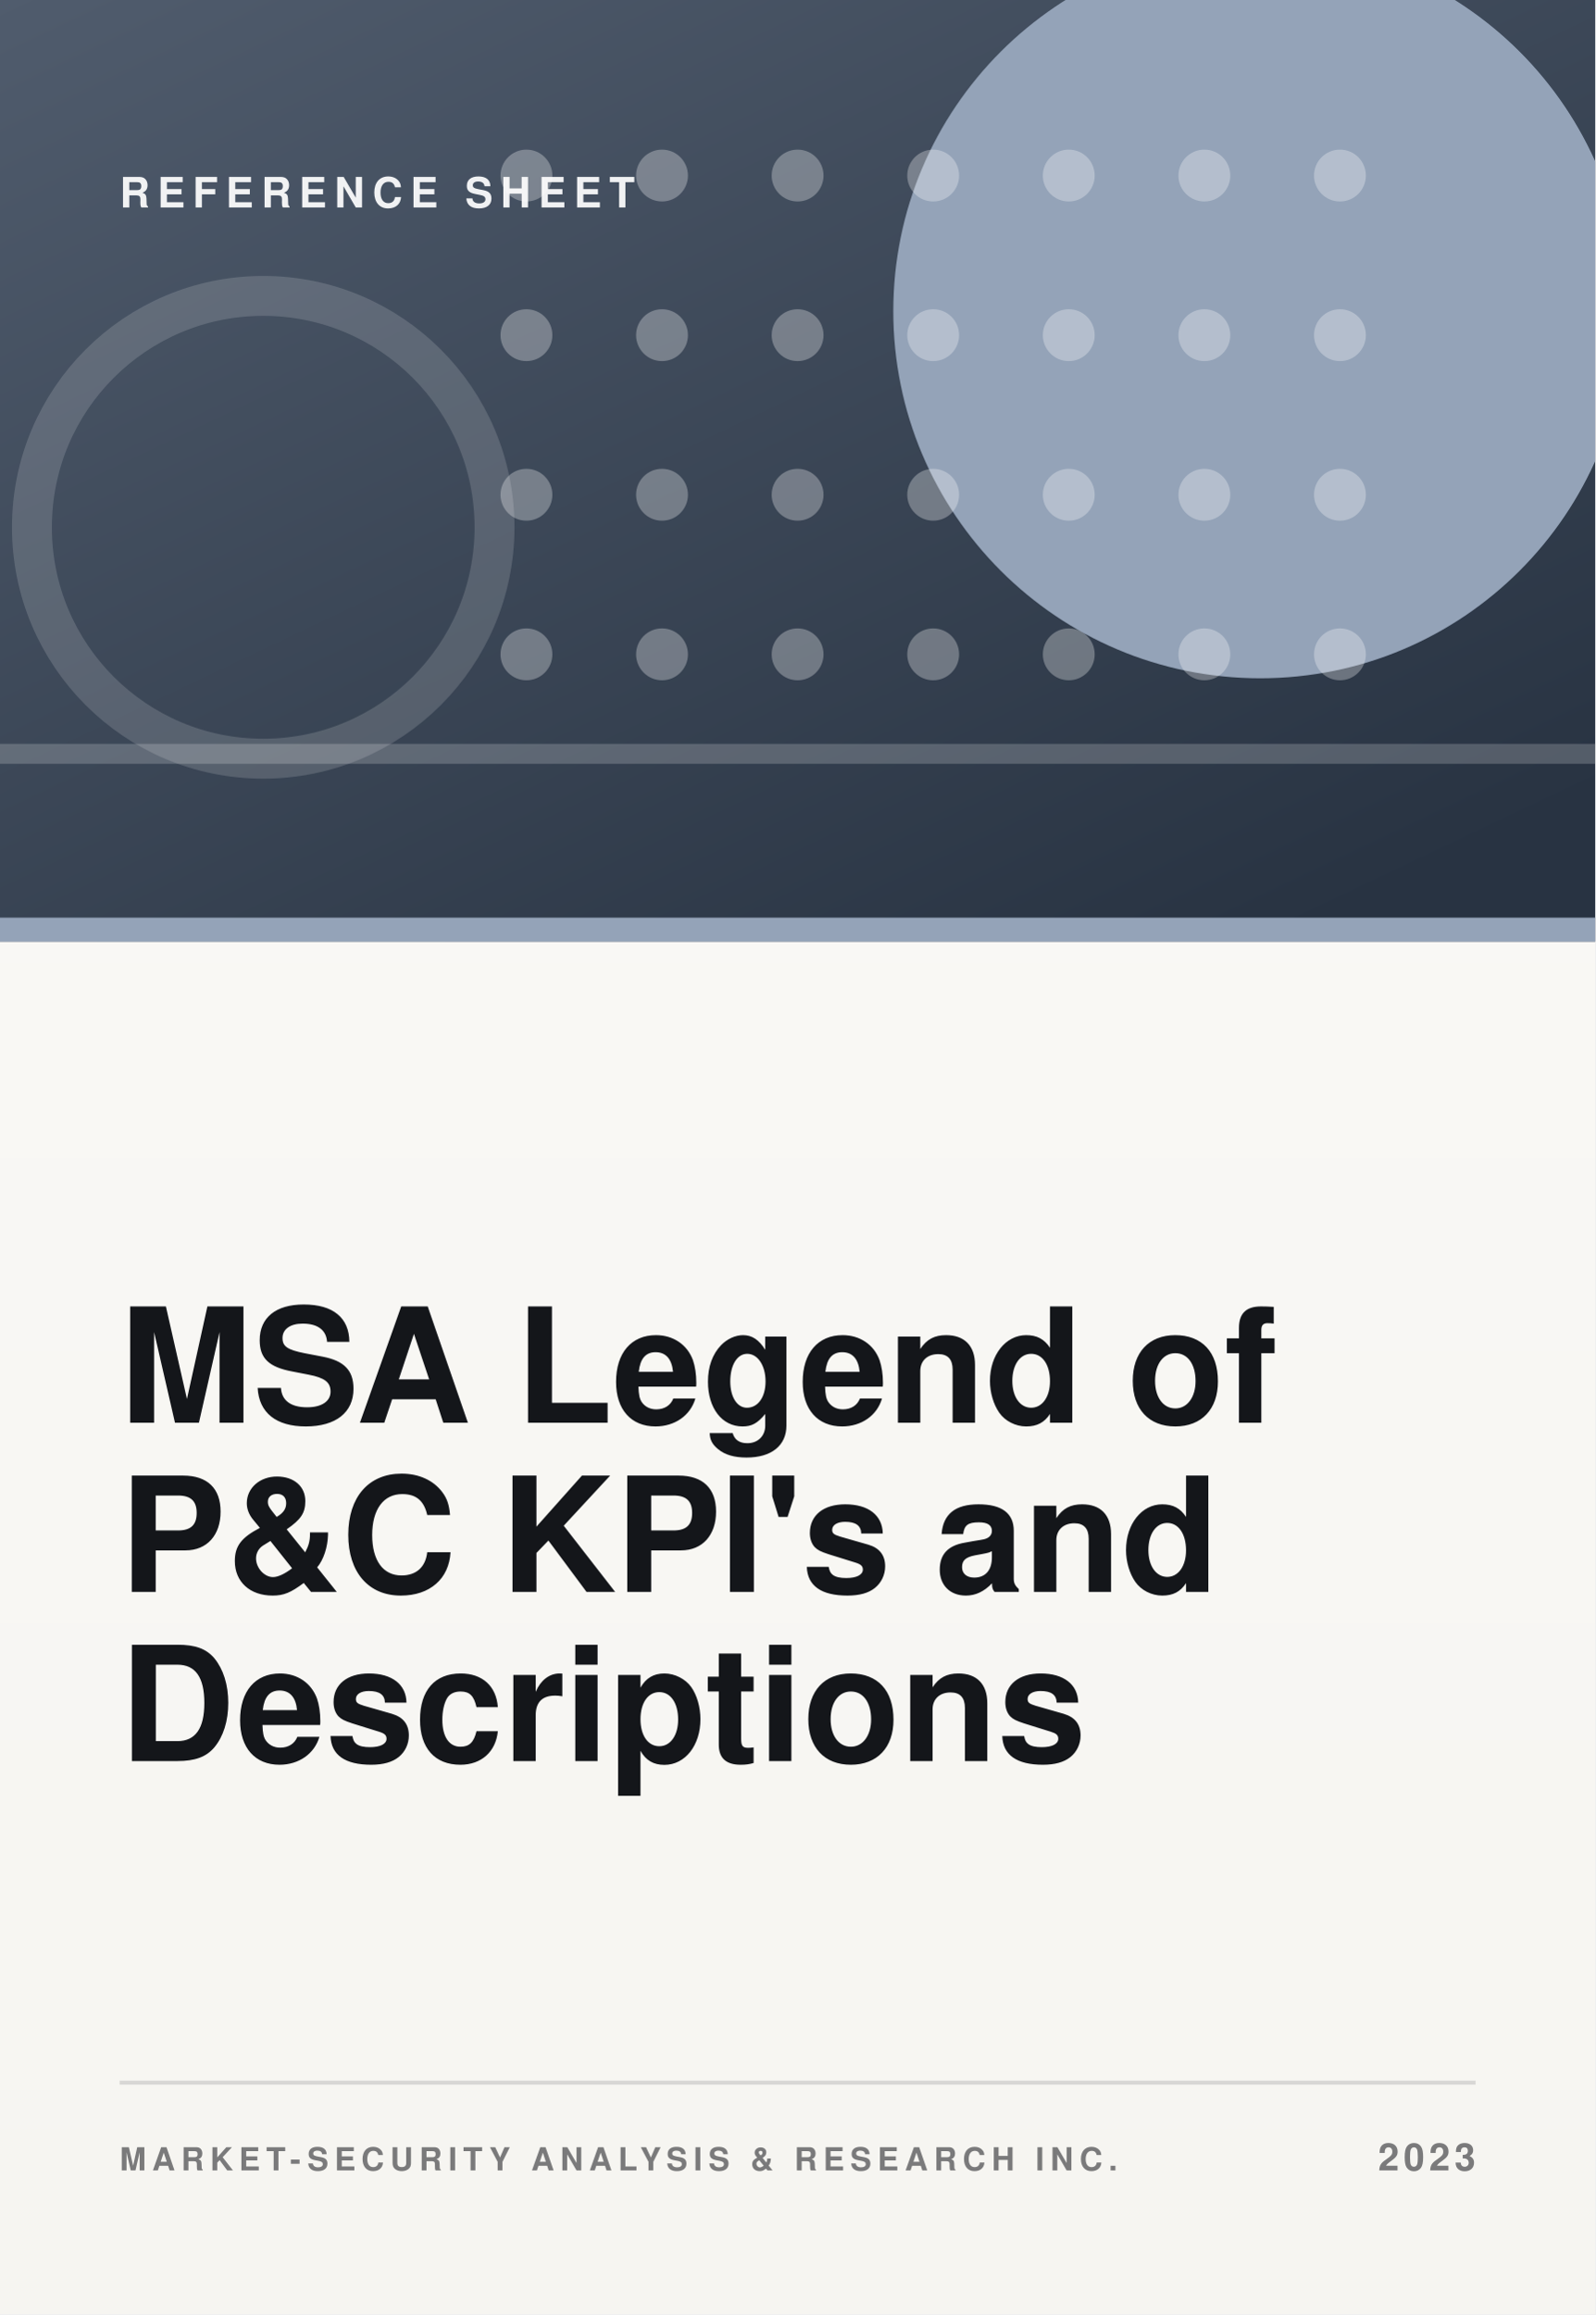
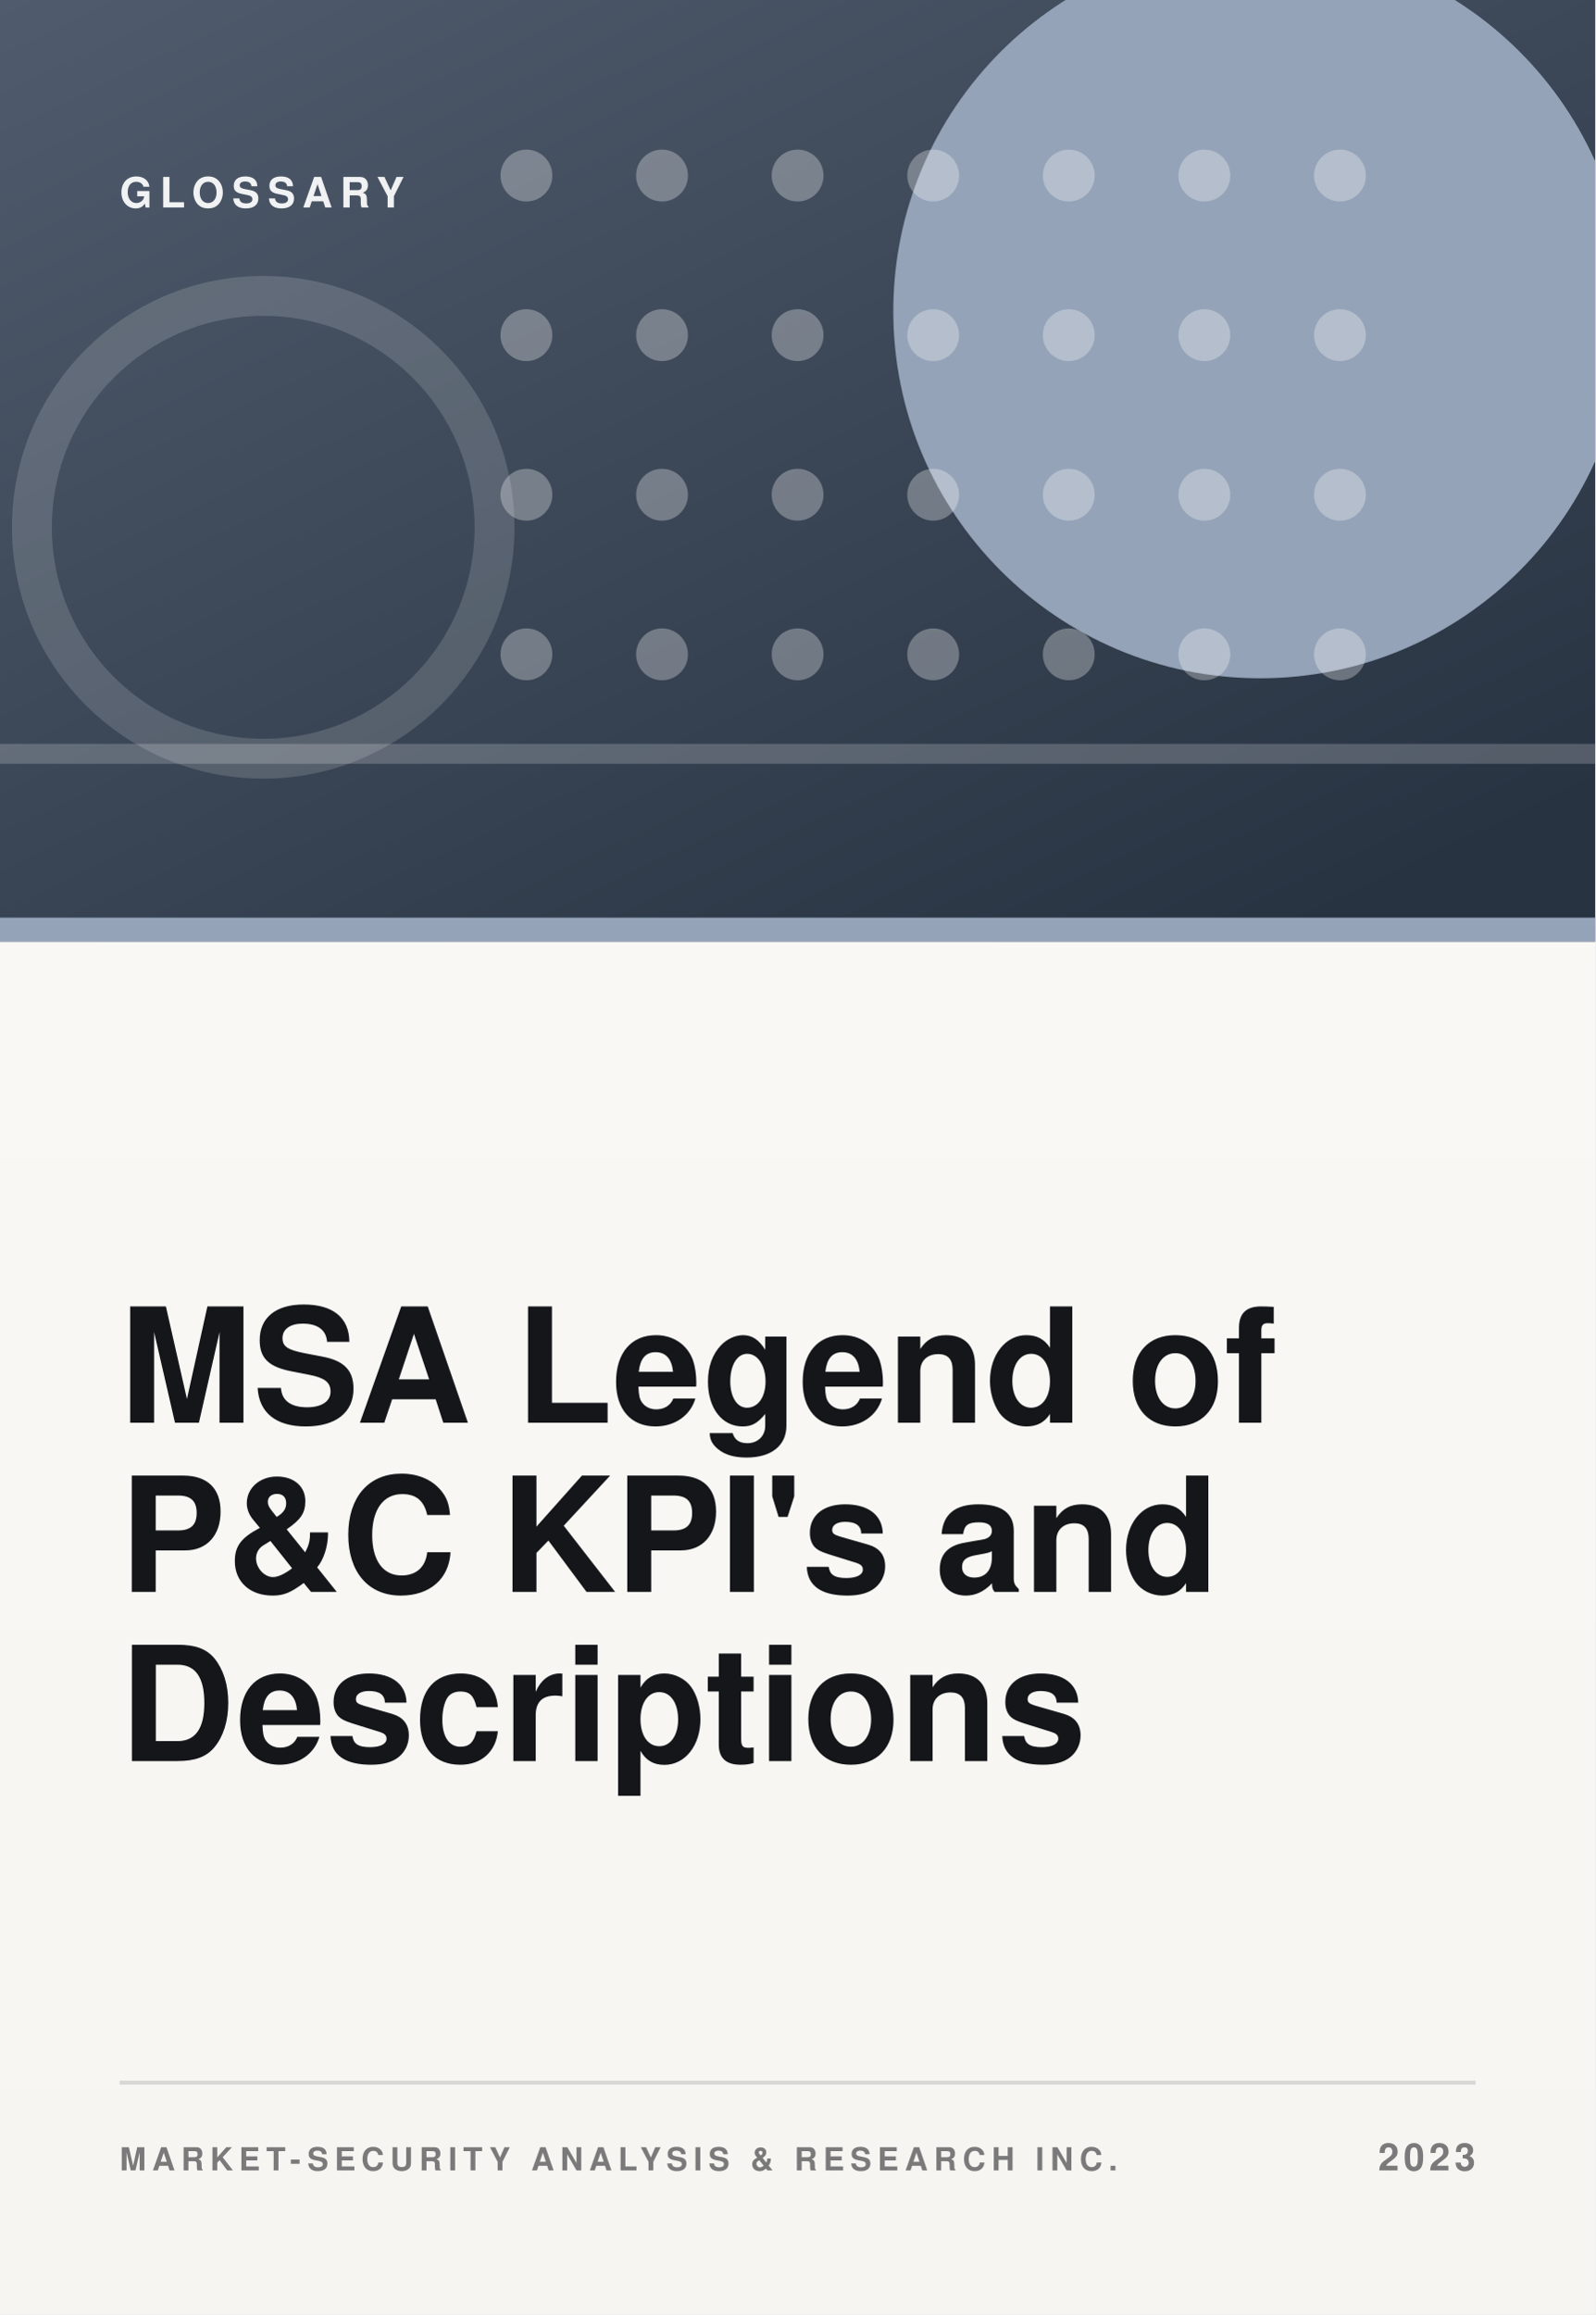
<svg xmlns="http://www.w3.org/2000/svg" viewBox="0 0 400 580" width="400" height="580" role="img" aria-label="Cover of MSA Legend of P&amp;C KPI's and Descriptions — Market-Security Analysis &amp; Research Inc. — 2023">
  <defs>
    <linearGradient id="band-293cc03" x1="0" y1="0" x2="0.8" y2="1">
      <stop offset="0" stop-color="#505c6d" />
      <stop offset="1" stop-color="#283342" />
    </linearGradient>
    <linearGradient id="paper-293cc03" x1="0" y1="0" x2="0" y2="1">
      <stop offset="0" stop-color="#fbfaf7" />
      <stop offset="1" stop-color="#f6f5f1" />
    </linearGradient>
    <clipPath id="crop-293cc03">
      <rect x="0" y="0" width="400" height="236" />
    </clipPath>
  </defs>
  <rect x="0" y="0" width="400" height="580" fill="url(#paper-293cc03)" />
  <g clip-path="url(#crop-293cc03)">
    <rect x="0" y="0" width="400" height="236" fill="url(#band-293cc03)" />
    <circle cx="66" cy="132.16" r="58" fill="none" stroke="#ffffff" stroke-width="10" opacity="0.15" />
    <rect x="0" y="186.44" width="400" height="5" fill="#ffffff" opacity="0.2" />
    <circle cx="316" cy="78" r="92" fill="#94a3b8" />
    <circle cx="132" cy="44" r="6.5" fill="#ffffff" opacity="0.3" />
    <circle cx="166" cy="44" r="6.5" fill="#ffffff" opacity="0.3" />
    <circle cx="200" cy="44" r="6.5" fill="#ffffff" opacity="0.3" />
    <circle cx="234" cy="44" r="6.5" fill="#ffffff" opacity="0.3" />
    <circle cx="268" cy="44" r="6.5" fill="#ffffff" opacity="0.3" />
    <circle cx="302" cy="44" r="6.5" fill="#ffffff" opacity="0.3" />
    <circle cx="336" cy="44" r="6.5" fill="#ffffff" opacity="0.3" />
    <circle cx="132" cy="84" r="6.5" fill="#ffffff" opacity="0.3" />
    <circle cx="166" cy="84" r="6.5" fill="#ffffff" opacity="0.3" />
    <circle cx="200" cy="84" r="6.5" fill="#ffffff" opacity="0.3" />
    <circle cx="234" cy="84" r="6.5" fill="#ffffff" opacity="0.3" />
    <circle cx="268" cy="84" r="6.5" fill="#ffffff" opacity="0.3" />
    <circle cx="302" cy="84" r="6.5" fill="#ffffff" opacity="0.3" />
    <circle cx="336" cy="84" r="6.5" fill="#ffffff" opacity="0.3" />
    <circle cx="132" cy="124" r="6.5" fill="#ffffff" opacity="0.3" />
    <circle cx="166" cy="124" r="6.5" fill="#ffffff" opacity="0.3" />
    <circle cx="200" cy="124" r="6.5" fill="#ffffff" opacity="0.3" />
    <circle cx="234" cy="124" r="6.5" fill="#ffffff" opacity="0.3" />
    <circle cx="268" cy="124" r="6.5" fill="#ffffff" opacity="0.3" />
    <circle cx="302" cy="124" r="6.5" fill="#ffffff" opacity="0.3" />
    <circle cx="336" cy="124" r="6.5" fill="#ffffff" opacity="0.3" />
    <circle cx="132" cy="164" r="6.5" fill="#ffffff" opacity="0.3" />
    <circle cx="166" cy="164" r="6.5" fill="#ffffff" opacity="0.3" />
    <circle cx="200" cy="164" r="6.5" fill="#ffffff" opacity="0.3" />
    <circle cx="234" cy="164" r="6.5" fill="#ffffff" opacity="0.3" />
    <circle cx="268" cy="164" r="6.5" fill="#ffffff" opacity="0.3" />
    <circle cx="302" cy="164" r="6.5" fill="#ffffff" opacity="0.3" />
    <circle cx="336" cy="164" r="6.5" fill="#ffffff" opacity="0.3" />
  </g>
  <rect x="0" y="230" width="400" height="6" fill="#94a3b8" />
-   <text x="30" y="52" font-family="'Helvetica Neue', Helvetica, Arial, sans-serif" font-size="10.5" font-weight="700" fill="#ffffff" text-anchor="start" letter-spacing="1.9" opacity="0.92">REFERENCE SHEET</text>
+   <text x="30" y="52" font-family="'Helvetica Neue', Helvetica, Arial, sans-serif" font-size="10.5" font-weight="700" fill="#ffffff" text-anchor="start" letter-spacing="1.9" opacity="0.92">GLOSSARY</text>
  <text x="30" y="356.6" font-family="'Helvetica Neue', Helvetica, Arial, sans-serif" font-size="40" font-weight="700" fill="#14161a" text-anchor="start">MSA Legend of</text>
  <text x="30" y="399" font-family="'Helvetica Neue', Helvetica, Arial, sans-serif" font-size="40" font-weight="700" fill="#14161a" text-anchor="start">P&amp;C KPI's and</text>
  <text x="30" y="441.4" font-family="'Helvetica Neue', Helvetica, Arial, sans-serif" font-size="40" font-weight="700" fill="#14161a" text-anchor="start">Descriptions</text>
  <line x1="30" y1="522" x2="370" y2="522" stroke="#14161a" stroke-width="1" opacity="0.14" />
  <text x="30" y="544" font-family="'Helvetica Neue', Helvetica, Arial, sans-serif" font-size="8" font-weight="700" fill="#7a7a7b" text-anchor="start" letter-spacing="1.5">MARKET-SECURITY ANALYSIS &amp; RESEARCH INC.</text>
  <text x="370" y="544" font-family="'Helvetica Neue', Helvetica, Arial, sans-serif" font-size="9.5" font-weight="600" fill="#7a7a7b" text-anchor="end" letter-spacing="1.1">2023</text>
</svg>
